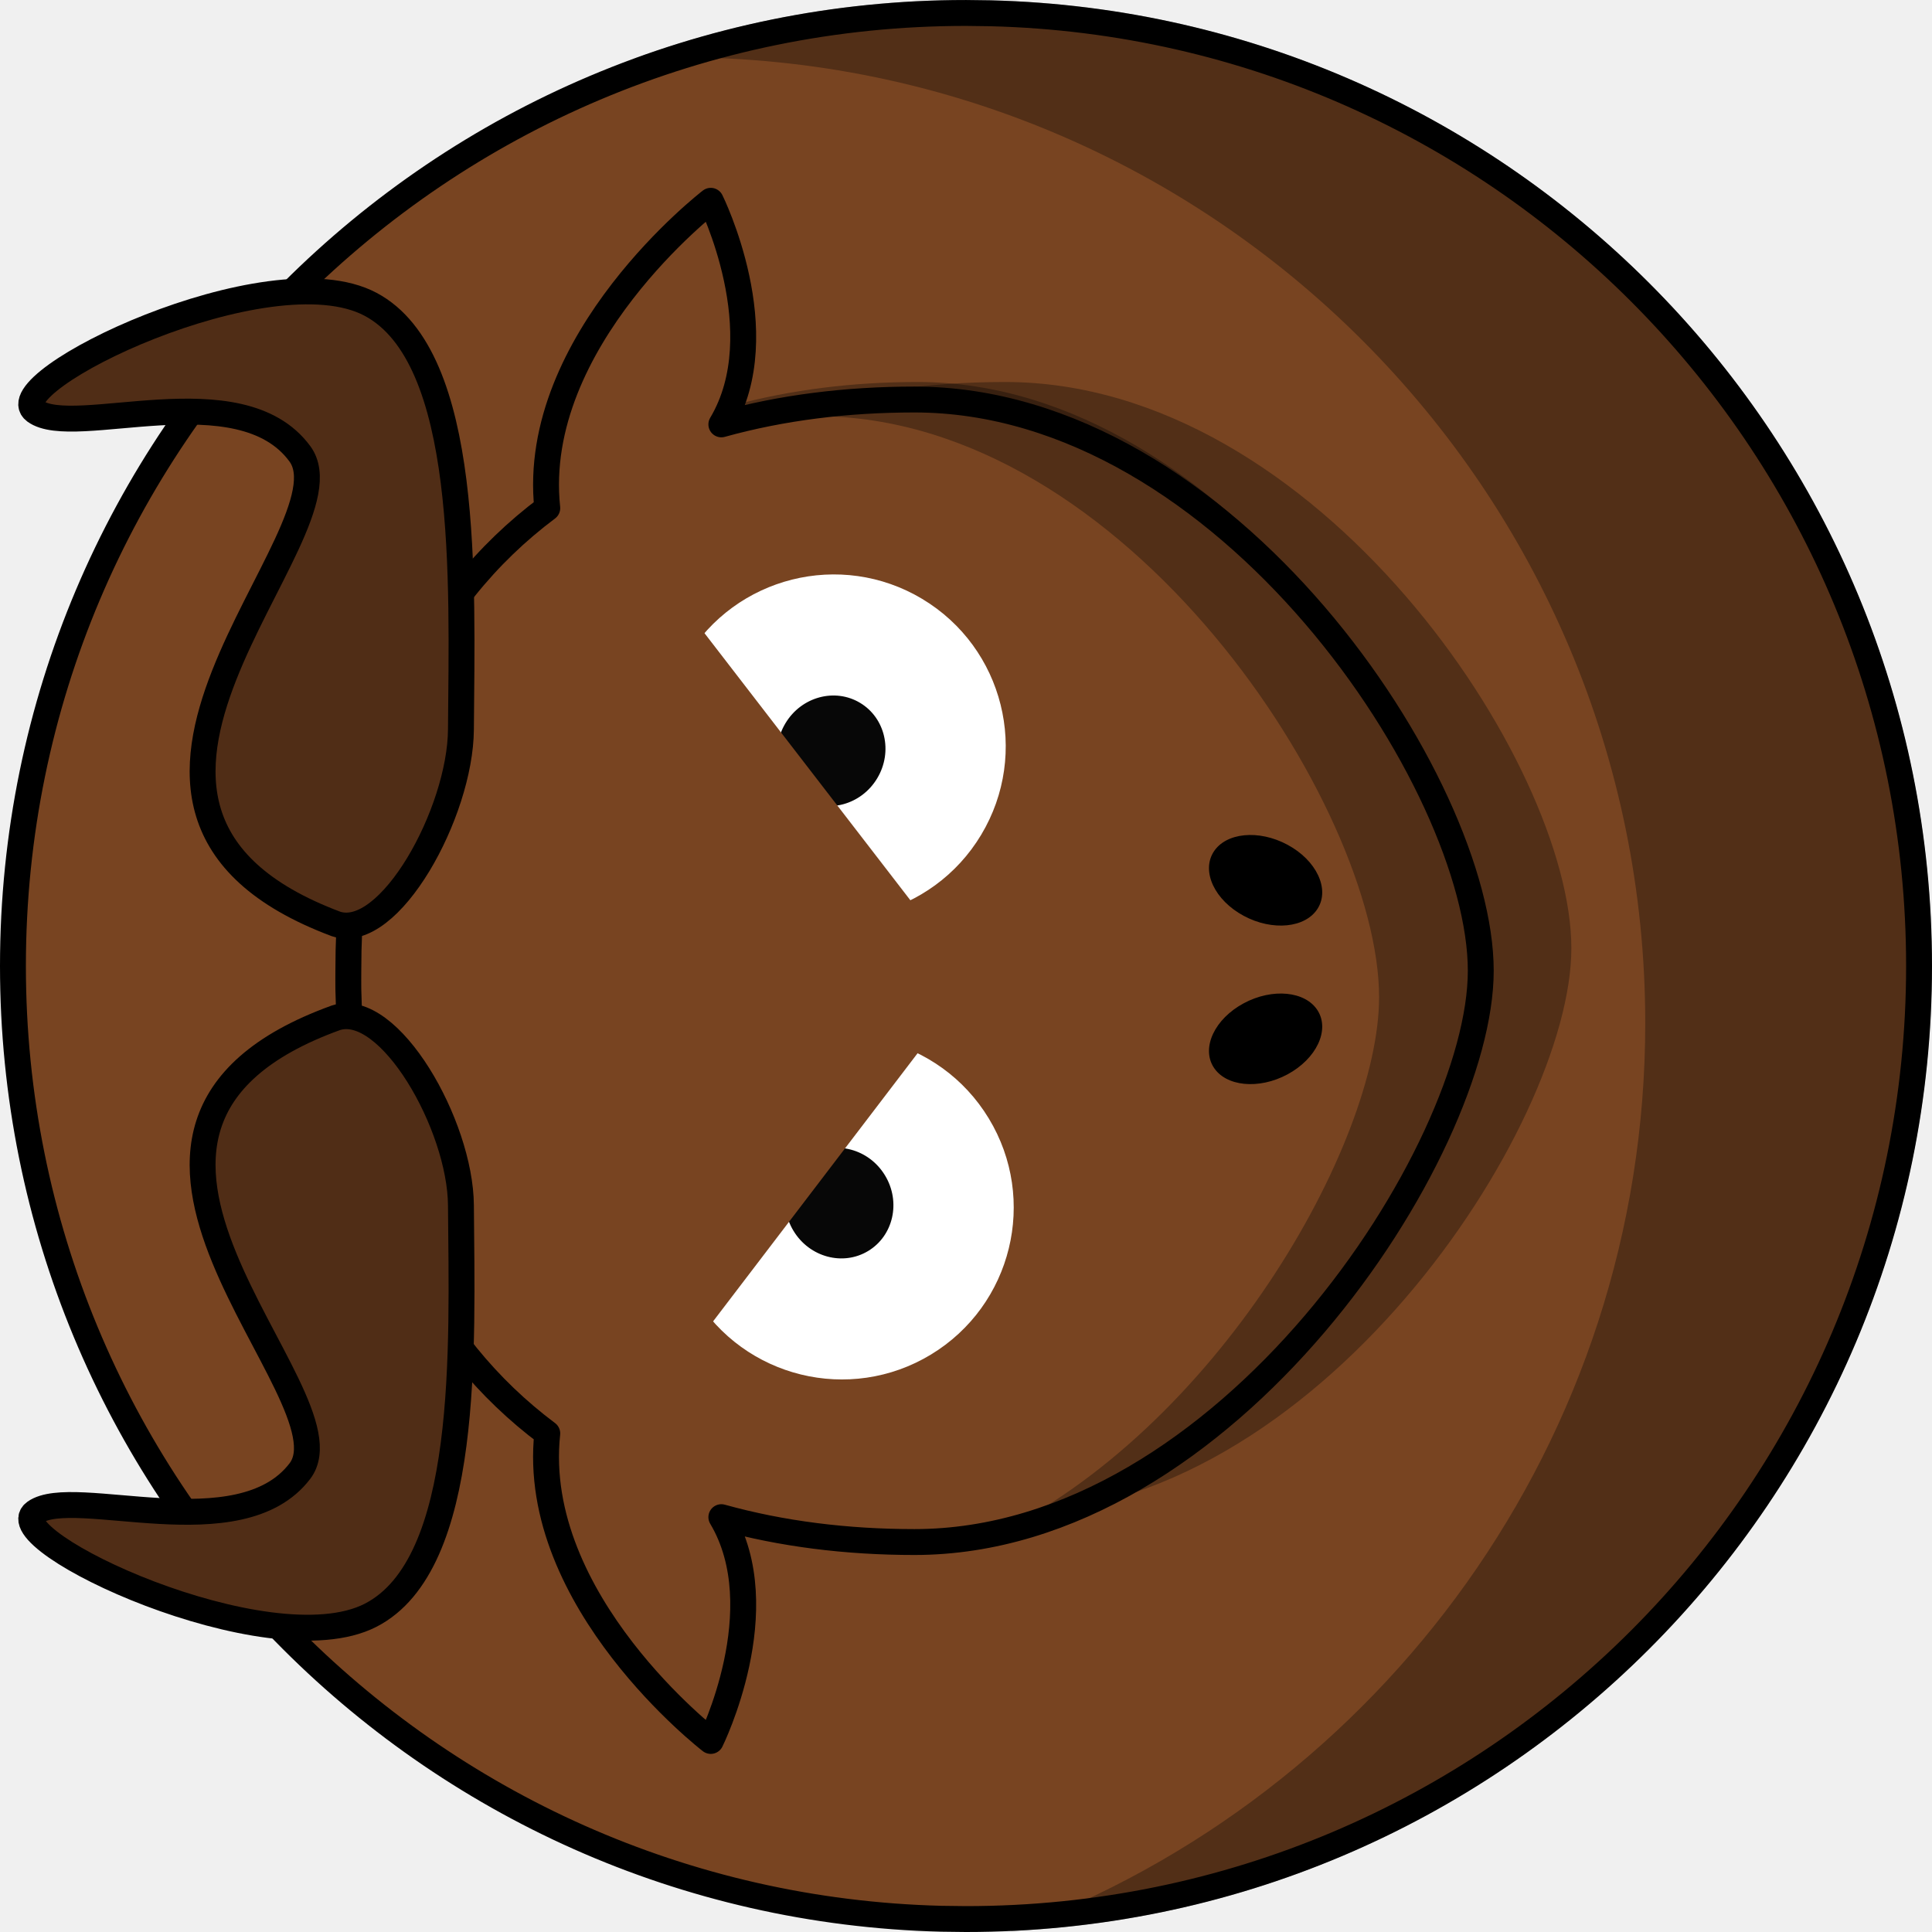
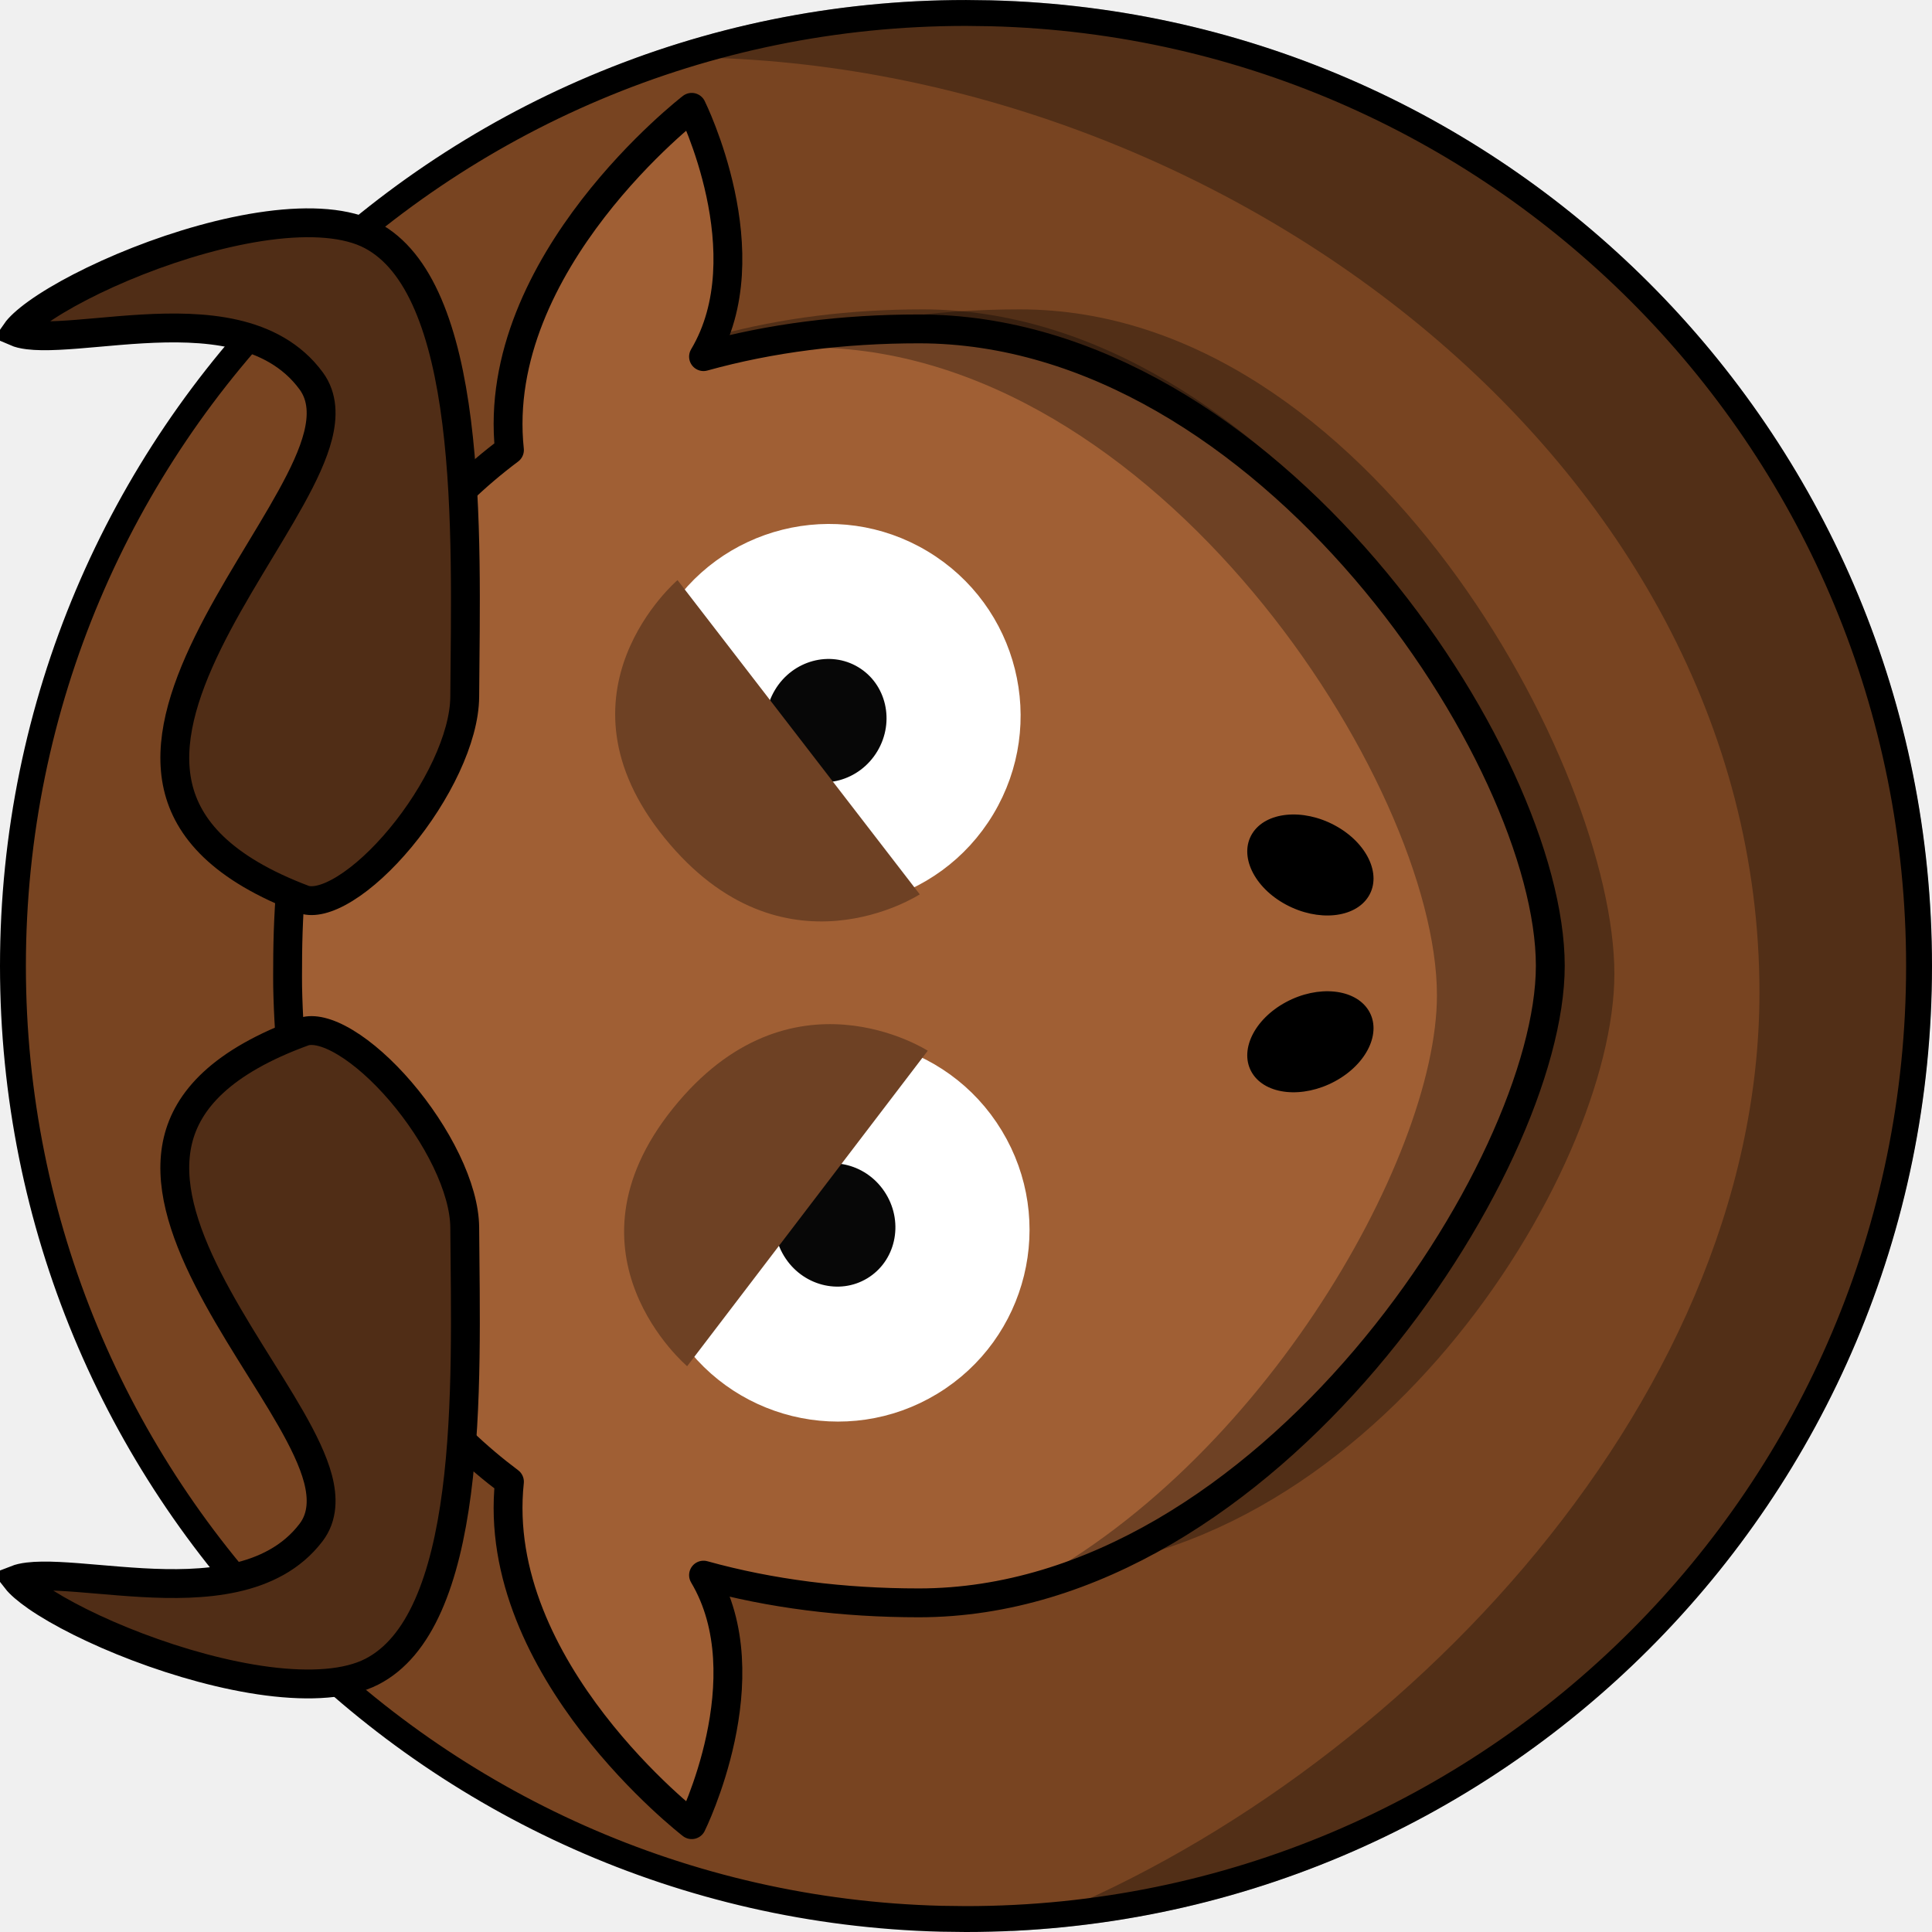
<svg xmlns="http://www.w3.org/2000/svg" width="90" height="90" viewBox="0 0 90 90" fill="none">
-   <g clip-path="url(#clip0_1486_13519)">
+   <g clip-path="url(#clip0_2250_864)">
    <path d="M0.603 45.001C0.603 20.477 20.482 0.6 45 0.604L46.145 0.619C70.133 1.22 89.397 20.859 89.397 45.001C89.397 69.525 69.518 89.401 45 89.397L43.855 89.383C19.866 88.782 0.603 69.143 0.603 45.001Z" fill="#784421" stroke="black" stroke-width="1.206" stroke-linecap="round" stroke-linejoin="round" />
-     <path d="M29.566 2.722C30.257 2.69 30.96 2.67 31.658 2.67C56.49 2.67 76.642 22.827 76.642 47.665C76.642 67.08 64.321 83.647 47.084 89.953C70.951 88.863 89.99 69.136 89.99 44.995C89.99 20.156 69.838 0 45.006 0C39.584 0 34.381 0.961 29.566 2.722Z" fill="black" fill-opacity="0.314" />
-     <path d="M34.935 60.633L34.677 44.473C34.677 44.473 28.235 45.103 28.17 52.75C28.106 60.396 34.935 60.633 34.935 60.633Z" fill="#784421" />
-     <path d="M46.822 17.795C61.383 17.795 73.2 35.561 73.2 44.172C73.2 52.461 61.383 70.549 46.822 70.549C32.262 70.549 20.445 62.612 20.445 44.172C20.445 25.729 32.262 17.795 46.822 17.795Z" fill="black" fill-opacity="0.314" />
-     <path d="M16.227 46.086C16.424 55.883 19.984 62.647 25.494 66.774C24.66 74.598 33.11 81.1 33.11 81.1C33.11 81.1 36.154 74.958 33.603 70.675C36.411 71.456 39.439 71.834 42.598 71.834C57.16 71.834 68.98 53.584 68.98 45.222C68.98 36.535 57.16 18.611 42.598 18.611C39.439 18.611 36.411 18.989 33.603 19.769C36.154 15.486 33.11 9.354 33.11 9.354C33.11 9.354 24.663 15.848 25.494 23.671C19.823 27.918 16.227 34.956 16.227 45.222C16.227 45.513 16.222 45.801 16.227 46.086Z" fill="#784421" stroke="black" stroke-width="1.206" stroke-linecap="round" stroke-linejoin="round" />
-     <path fill-rule="evenodd" clip-rule="evenodd" d="M15.652 43.041C1.305 37.663 16.67 24.823 13.971 21.142C11.173 17.327 3.439 20.479 1.629 19.151C-0.181 17.824 12.509 11.65 17.262 14.175C21.916 16.647 21.52 27.119 21.472 33.979C21.447 37.852 18.143 43.862 15.652 43.041Z" fill="#502D16" stroke="black" stroke-width="1.206" />
-     <path d="M34.161 18.88L35.013 19.5C35.998 19.418 37 19.387 38.017 19.387C52.492 19.387 64.243 37.617 64.243 46.452C64.243 53.299 56.631 66.656 46.108 71.605C59.004 69.086 68.98 52.698 68.98 44.86C68.98 36.025 57.229 17.795 42.753 17.795C39.744 17.795 36.854 18.151 34.161 18.88Z" fill="black" fill-opacity="0.314" />
-     <path d="M59.979 39.353C61.321 40.076 61.952 41.403 61.387 42.317C60.822 43.231 59.275 43.385 57.933 42.661C56.591 41.938 55.961 40.611 56.526 39.697C57.091 38.783 58.637 38.629 59.979 39.353Z" fill="black" />
-     <path d="M59.979 50.047C61.321 49.323 61.952 47.996 61.387 47.082C60.822 46.169 59.275 46.015 57.933 46.739C56.591 47.462 55.961 48.789 56.526 49.703C57.091 50.616 58.637 50.77 59.979 50.047Z" fill="black" />
-     <path fill-rule="evenodd" clip-rule="evenodd" d="M15.652 47.411C1.305 52.597 16.67 64.978 13.971 68.528C11.173 72.207 3.439 69.168 1.629 70.447C-0.181 71.727 12.509 77.681 17.262 75.246C21.916 72.862 21.52 62.765 21.472 56.149C21.447 52.414 18.143 46.619 15.652 47.411Z" fill="#502D16" stroke="black" stroke-width="1.206" />
-     <path d="M32.886 60.091C35.005 63.588 39.559 64.704 43.056 62.584C46.553 60.463 47.667 55.909 45.545 52.413C43.426 48.915 38.872 47.799 35.375 49.92C31.878 52.041 30.764 56.595 32.886 60.091Z" fill="white" stroke="white" stroke-width="1.206" stroke-linecap="round" stroke-linejoin="round" />
-     <path d="M36.449 57.651C37.367 59.166 39.297 59.676 40.759 58.789C42.221 57.902 42.661 55.955 41.742 54.441C40.824 52.925 38.894 52.416 37.432 53.303C35.97 54.189 35.53 56.136 36.449 57.651Z" fill="#070707" stroke="white" stroke-width="1.206" />
-     <path d="M32.919 61.947L42.971 48.767C42.971 48.767 37.234 45.064 32.323 51.179C27.412 57.294 32.919 61.947 32.919 61.947Z" fill="#784421" />
-     <path d="M32.493 30.961C34.595 27.453 39.143 26.314 42.651 28.417C46.158 30.52 47.296 35.068 45.192 38.575C43.09 42.083 38.542 43.222 35.035 41.12C31.527 39.017 30.389 34.468 32.493 30.961Z" fill="white" stroke="white" stroke-width="1.206" stroke-linecap="round" stroke-linejoin="round" />
-     <path d="M36.071 33.384C36.981 31.864 38.909 31.345 40.375 32.224C41.842 33.103 42.292 35.048 41.38 36.568C40.469 38.087 38.542 38.607 37.076 37.727C35.609 36.848 35.159 34.903 36.071 33.384Z" fill="#070707" stroke="white" stroke-width="1.206" />
-     <path d="M32.517 29.105L42.637 42.234C42.637 42.234 36.919 45.966 31.976 39.876C27.034 33.786 32.517 29.105 32.517 29.105Z" fill="#784421" />
+     <path d="M29.566 2.722C30.257 2.69 30.96 2.67 31.658 2.67C56.49 2.67 81.962 21.401 81.962 46.239C81.962 65.655 64.321 83.647 47.084 89.953C70.951 88.863 89.99 69.136 89.99 44.995C89.99 20.156 69.838 0 45.006 0C39.584 0 34.381 0.961 29.566 2.722Z" fill="black" fill-opacity="0.314" />
+     <path d="M47.513 14.412C63.748 14.412 75.204 35.763 75.204 45.365C75.204 54.608 63.749 73.235 47.513 73.235C31.278 73.235 18.102 64.385 18.102 43.824C18.102 23.258 31.278 14.412 47.513 14.412Z" fill="black" fill-opacity="0.314" />
+     <path d="M13.399 45.958C13.618 56.881 17.587 64.423 23.732 69.025C22.802 77.75 32.223 85 32.223 85C32.223 85 35.618 78.151 32.773 73.376C35.904 74.246 39.281 74.667 42.803 74.667C59.039 74.667 72.219 54.319 72.219 44.994C72.219 35.308 59.04 15.321 42.803 15.321C39.281 15.321 35.904 15.743 32.773 16.613C35.618 11.838 32.223 5 32.223 5C32.223 5 22.805 12.241 23.732 20.964C17.408 25.699 13.399 33.547 13.399 44.994C13.399 45.318 13.392 45.639 13.399 45.958Z" fill="#A05F34" stroke="black" stroke-width="1.344" stroke-linecap="round" stroke-linejoin="round" />
+     <path d="M0.744 15.464C0.89 15.254 1.203 14.951 1.715 14.582C2.781 13.816 4.471 12.929 6.413 12.164C8.351 11.401 10.5 10.777 12.473 10.513C14.47 10.246 16.175 10.365 17.312 10.969C18.425 11.561 19.287 12.657 19.939 14.178C20.592 15.698 21.012 17.586 21.273 19.665C21.798 23.829 21.676 28.605 21.649 32.453C21.637 34.385 20.354 36.986 18.654 39.034C17.815 40.044 16.911 40.874 16.078 41.39C15.222 41.921 14.58 42.036 14.175 41.907C10.309 40.453 8.732 38.572 8.287 36.628C7.827 34.618 8.516 32.322 9.69 29.93C10.271 28.747 10.955 27.573 11.639 26.432C12.317 25.301 13.004 24.189 13.566 23.169C14.126 22.154 14.595 21.173 14.817 20.289C15.039 19.409 15.047 18.494 14.499 17.747C13.596 16.515 12.308 15.871 10.925 15.555C9.552 15.242 8.042 15.241 6.625 15.323C5.913 15.364 5.211 15.427 4.555 15.486C3.893 15.545 3.281 15.599 2.727 15.625C2.17 15.652 1.7 15.65 1.321 15.603C1.06 15.571 0.874 15.52 0.744 15.464Z" fill="#502D16" stroke="black" stroke-width="1.344" />
+     <path d="M33.396 15.622L34.345 16.313C35.444 16.221 36.561 16.186 37.694 16.186C53.836 16.186 66.938 36.514 66.938 46.365C66.938 54 58.45 68.894 46.717 74.412C61.097 71.603 72.219 53.331 72.219 44.59C72.219 34.739 59.117 14.412 42.976 14.412C39.62 14.412 36.398 14.809 33.396 15.622Z" fill="black" fill-opacity="0.314" />
+     <path d="M62.183 38.45C63.68 39.256 64.383 40.736 63.753 41.755C63.123 42.774 61.399 42.945 59.902 42.138C58.406 41.332 57.703 39.852 58.333 38.833C58.963 37.815 60.687 37.643 62.183 38.45Z" fill="black" />
+     <path d="M62.183 50.374C63.68 49.567 64.383 48.087 63.753 47.069C63.123 46.05 61.399 45.878 59.902 46.685C58.406 47.492 57.703 48.971 58.333 49.99C58.963 51.009 60.687 51.181 62.183 50.374Z" fill="black" />
+     <path d="M0.765 73.581C0.894 73.531 1.073 73.485 1.318 73.456C1.699 73.41 2.171 73.407 2.728 73.433C3.282 73.459 3.895 73.511 4.557 73.568C5.214 73.624 5.915 73.685 6.626 73.725C8.043 73.804 9.549 73.803 10.919 73.501C12.297 73.198 13.586 72.58 14.492 71.388C15.049 70.656 15.039 69.756 14.816 68.899C14.591 68.041 14.121 67.09 13.562 66.109C12.999 65.123 12.311 64.048 11.633 62.956C10.949 61.853 10.267 60.719 9.687 59.578C8.512 57.267 7.829 55.061 8.285 53.136C8.726 51.276 10.295 49.459 14.17 48.054C14.584 47.927 15.231 48.045 16.086 48.559C16.919 49.06 17.823 49.863 18.661 50.841C19.497 51.817 20.247 52.942 20.788 54.064C21.333 55.194 21.643 56.278 21.649 57.183C21.676 60.896 21.797 65.496 21.273 69.507C21.012 71.51 20.594 73.326 19.943 74.788C19.294 76.248 18.435 77.302 17.32 77.874C16.179 78.458 14.469 78.573 12.47 78.316C10.495 78.061 8.344 77.457 6.405 76.721C4.463 75.984 2.771 75.128 1.705 74.389C1.224 74.055 0.919 73.778 0.765 73.581Z" fill="#502D16" stroke="black" stroke-width="1.344" />
+     <path d="M31.973 61.574C34.337 65.473 39.415 66.718 43.313 64.353C47.212 61.988 48.455 56.91 46.089 53.012C43.726 49.112 38.648 47.868 34.749 50.233C30.85 52.597 29.607 57.676 31.973 61.574Z" fill="white" stroke="white" stroke-width="1.344" stroke-linecap="round" stroke-linejoin="round" />
+     <path d="M35.946 58.853C36.97 60.542 39.122 61.111 40.752 60.122C42.383 59.133 42.873 56.962 41.848 55.273C40.824 53.584 38.672 53.016 37.042 54.004C35.412 54.993 34.921 57.164 35.946 58.853Z" fill="#070707" stroke="white" stroke-width="1.344" />
+     <path d="M32.01 63.643L43.219 48.947C43.219 48.947 36.822 44.818 31.346 51.636C25.87 58.455 32.01 63.643 32.01 63.643Z" fill="#6E4124" />
+     <path d="M31.536 29.093C33.879 25.181 38.951 23.911 42.861 26.256C46.773 28.6 48.041 33.672 45.695 37.582C43.352 41.494 38.28 42.764 34.37 40.42C30.459 38.075 29.19 33.003 31.536 29.093Z" fill="white" stroke="white" stroke-width="1.344" stroke-linecap="round" stroke-linejoin="round" />
+     <path d="M35.525 31.794C36.54 30.1 38.689 29.521 40.324 30.501C41.959 31.481 42.461 33.65 41.445 35.344C40.429 37.038 38.281 37.618 36.645 36.637C35.01 35.657 34.508 33.488 35.525 31.794Z" fill="#070707" stroke="white" stroke-width="1.344" />
+     <path d="M31.562 27.023L42.846 41.662C42.846 41.662 36.47 45.824 30.959 39.033C25.448 32.243 31.562 27.023 31.562 27.023Z" fill="#6E4124" />
  </g>
  <defs>
-     <clipPath id="clip0_1486_13519">
+     <clipPath id="clip0_2250_864">
      <rect width="90" height="90" fill="white" transform="matrix(0 -1 1 0 0 90)" />
    </clipPath>
  </defs>
</svg>
